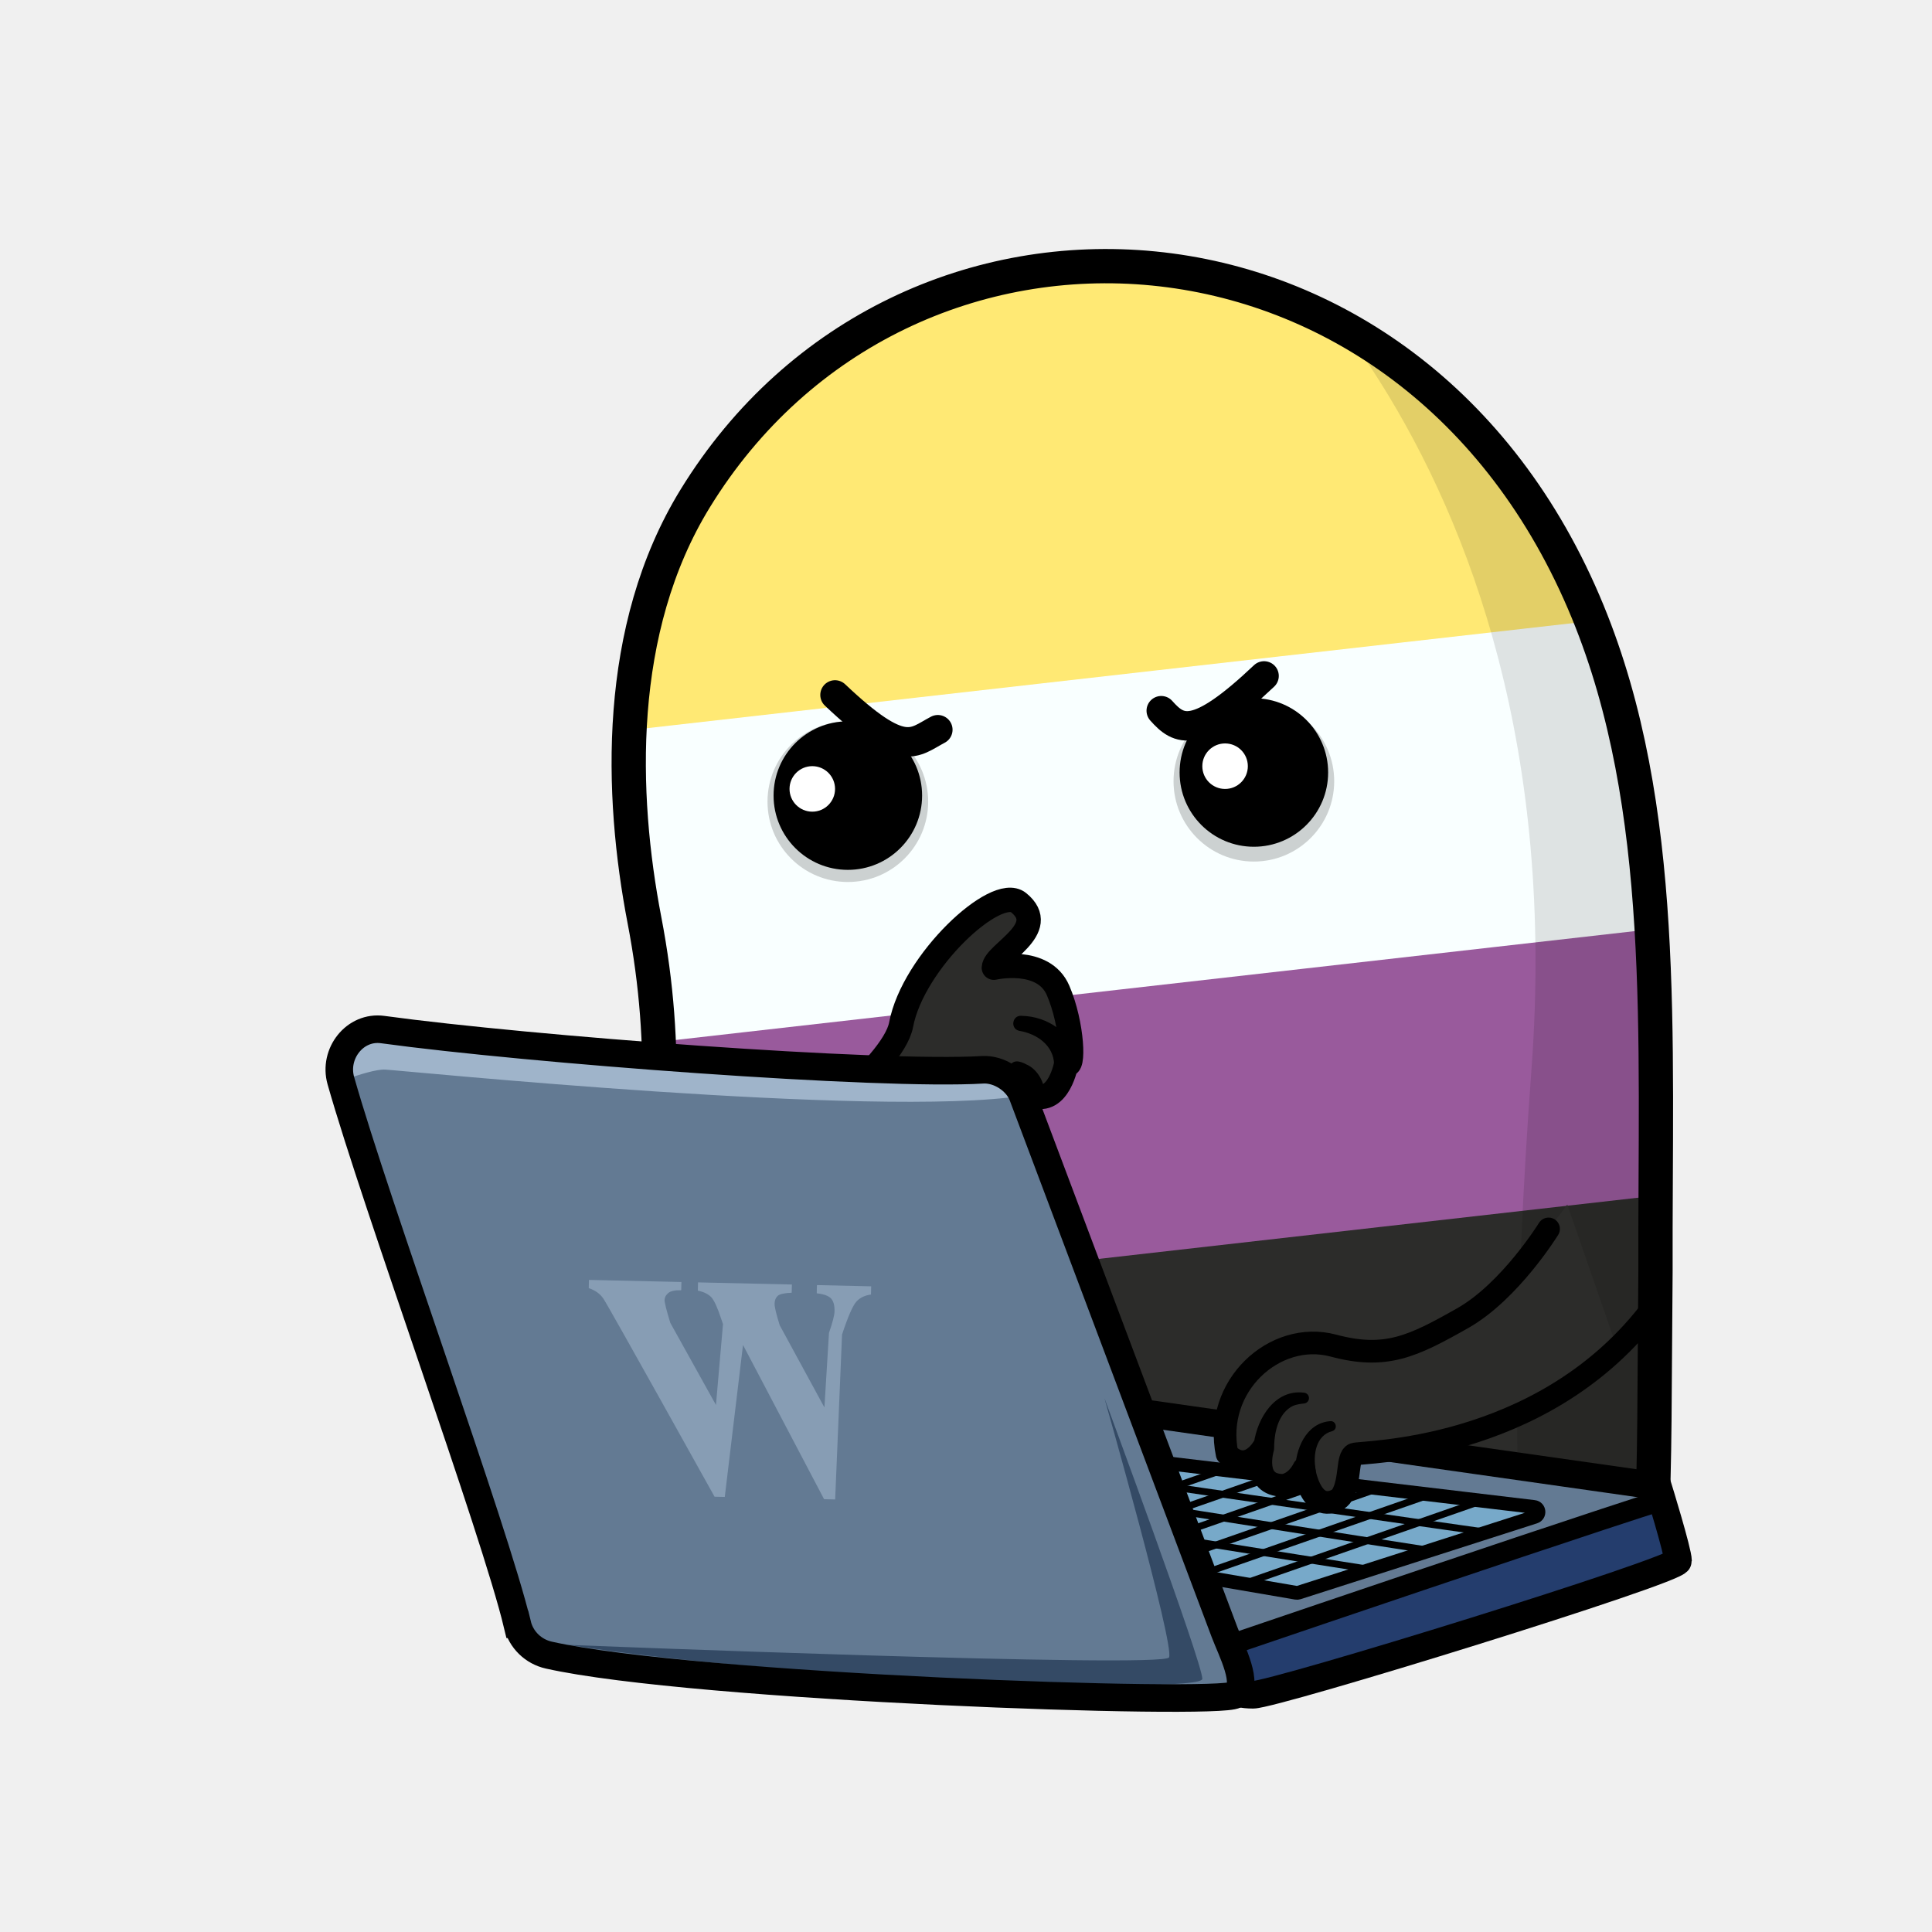
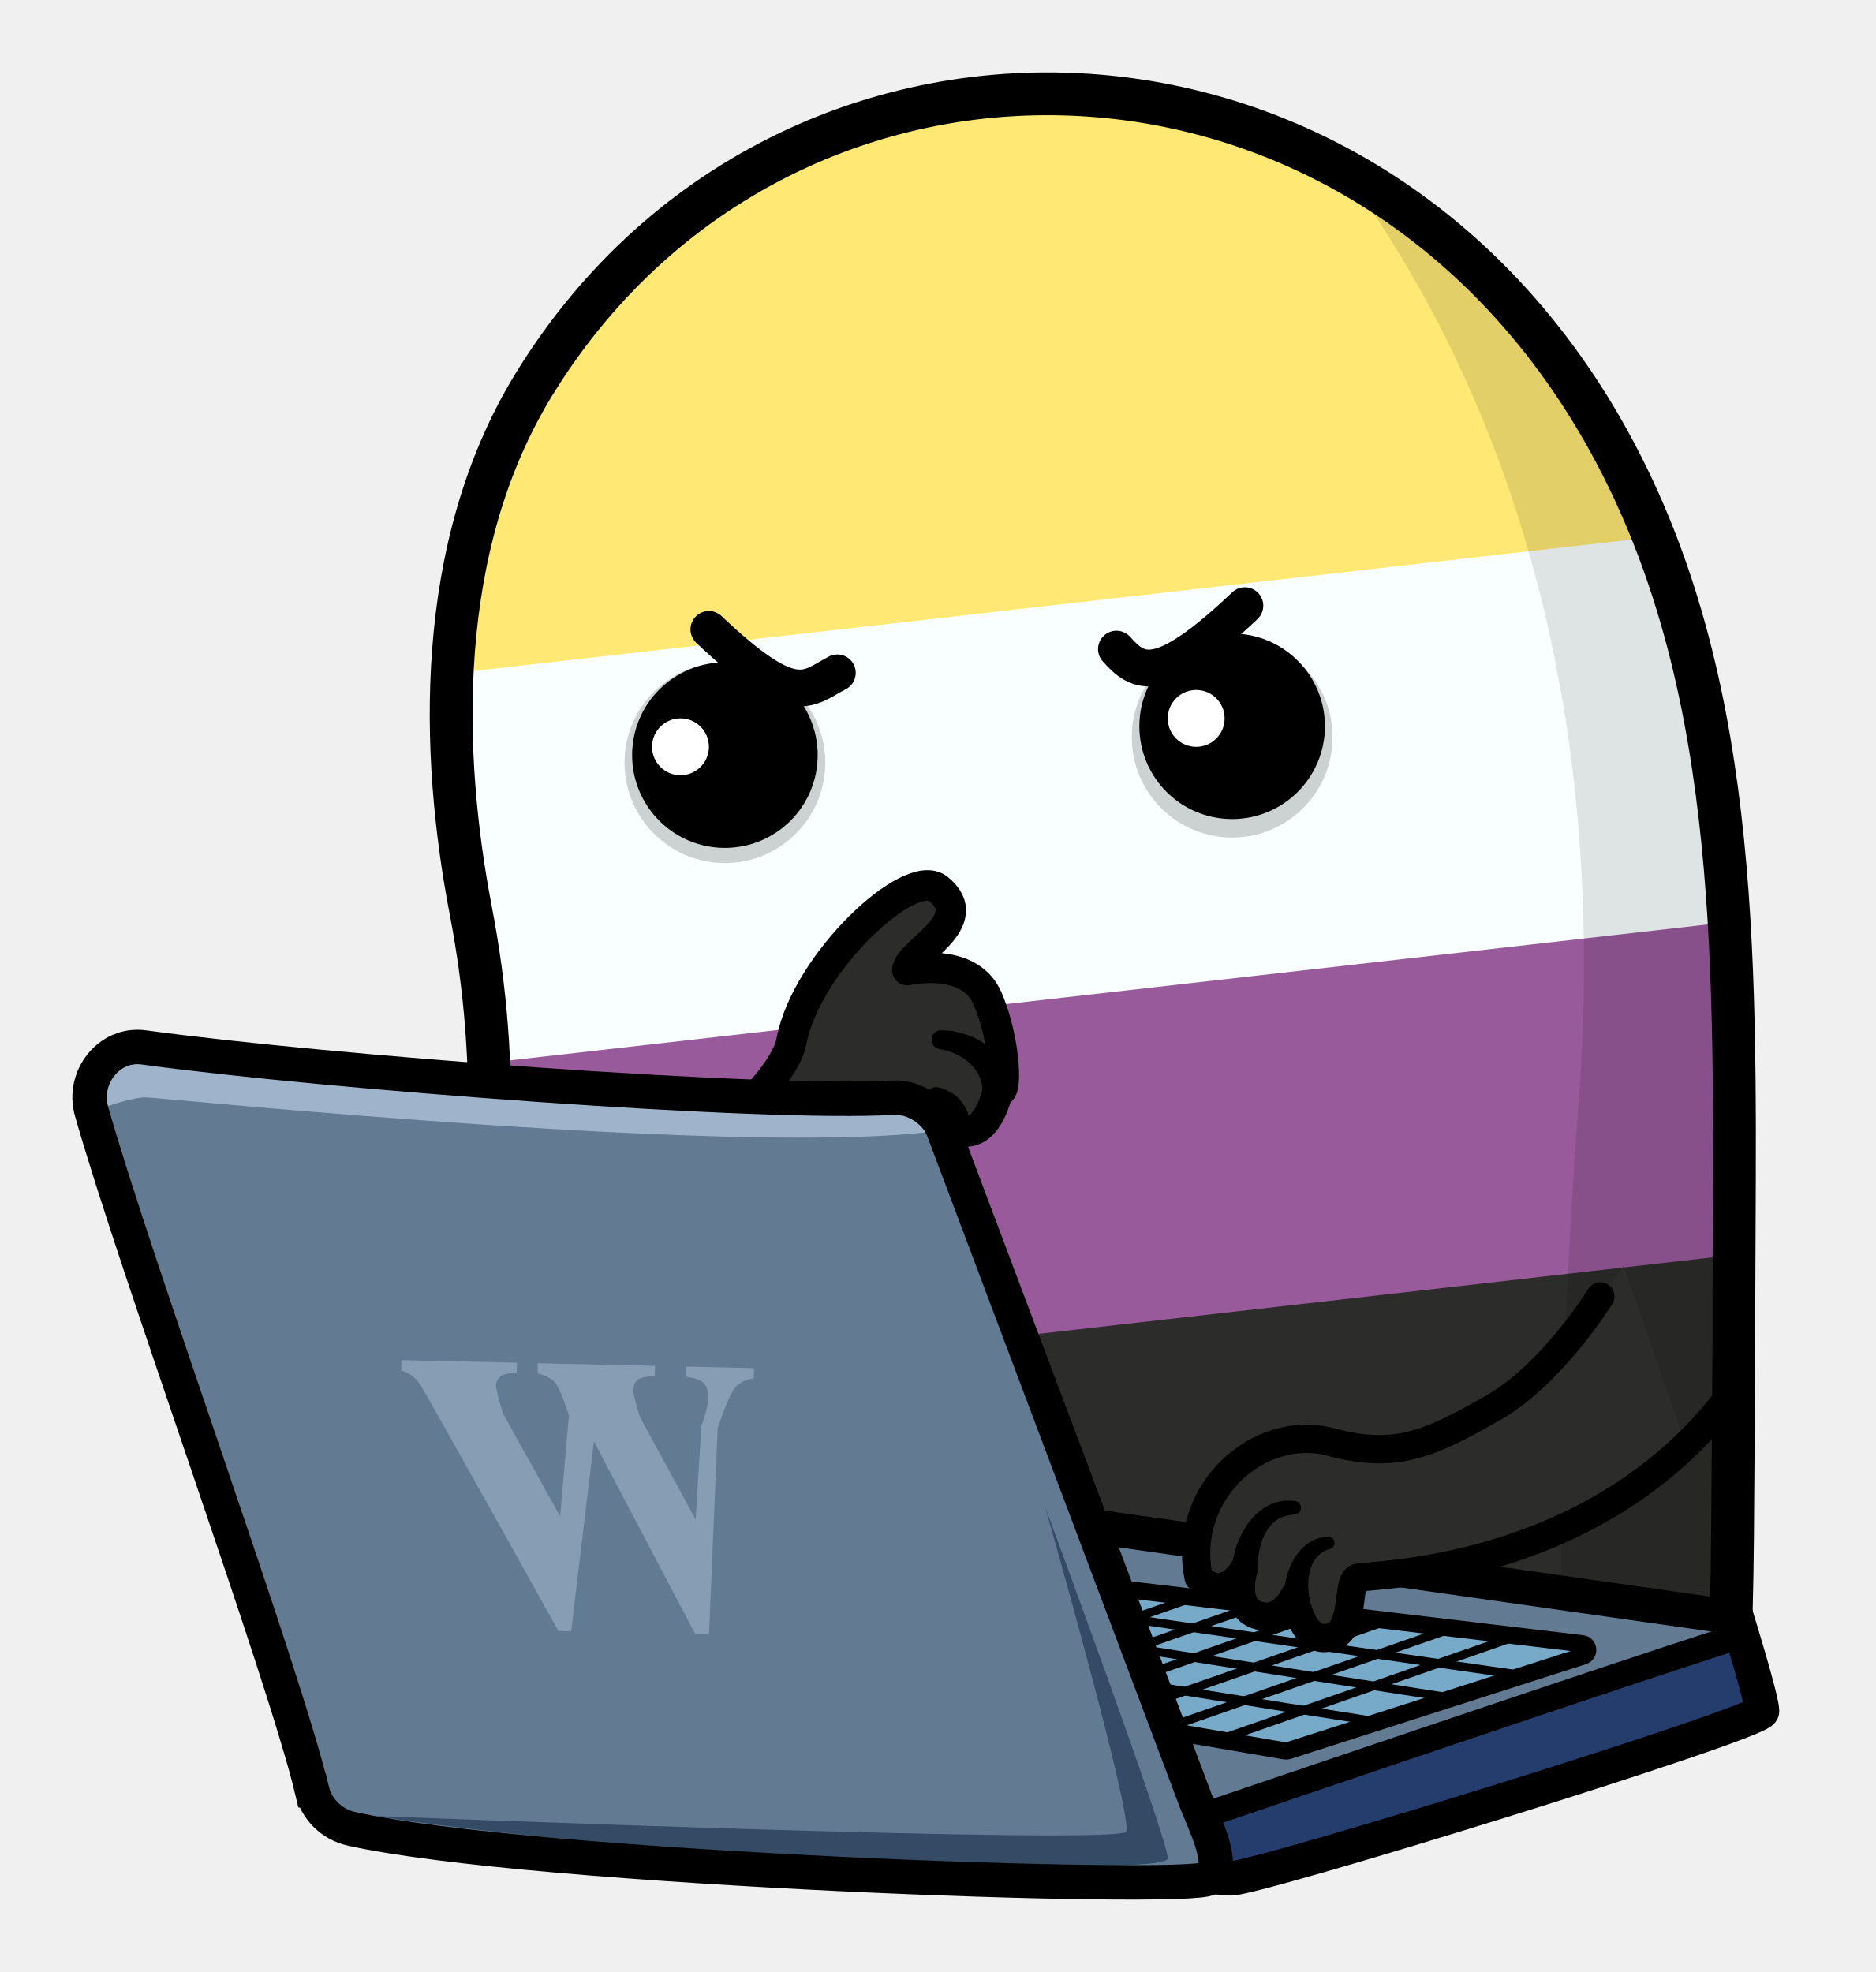
- <svg xmlns="http://www.w3.org/2000/svg" id="Capa_1" data-name="Capa 1" viewBox="0 0 500 500">
-   <defs>
-     <style>
+ <svg xmlns="http://www.w3.org/2000/svg" id="Capa_1" data-name="Capa 1" viewBox="0 0 388.593 408.567" version="1.1" width="388.593" height="408.567">
+   <defs id="defs22">
+     <style id="style2">
      .cls-1 {
        fill: #344a65;
      }

      .cls-1, .cls-2, .cls-3, .cls-4, .cls-5, .cls-6, .cls-7, .cls-8, .cls-9, .cls-10, .cls-11 {
        stroke-width: 0px;
      }

      .cls-2 {
        fill: #995a9c;
      }

      .cls-12 {
        fill: #243d6d;
        stroke-width: 5.35px;
      }

      .cls-12, .cls-13, .cls-14, .cls-15, .cls-16, .cls-17, .cls-18, .cls-19, .cls-20, .cls-21 {
        stroke: #000;
      }

      .cls-12, .cls-13, .cls-14, .cls-16, .cls-17, .cls-18, .cls-19, .cls-21 {
        stroke-miterlimit: 10;
      }

      .cls-22 {
        opacity: .6;
      }

      .cls-23, .cls-13 {
        fill: #637a93;
      }

      .cls-24 {
        clip-path: url(#clippath-2);
      }

      .cls-3 {
        opacity: .18;
      }

      .cls-4 {
        fill: #99d3f6;
      }

      .cls-13, .cls-14 {
        stroke-width: 7.13px;
      }

      .cls-25 {
        clip-path: url(#clippath-6);
      }

      .cls-26, .cls-10 {
        fill: #2c2c2a;
      }

      .cls-14, .cls-15, .cls-16, .cls-17, .cls-19, .cls-20, .cls-21 {
        fill: none;
      }

      .cls-15 {
        stroke-width: 5.86px;
      }

      .cls-15, .cls-16, .cls-20 {
        stroke-linecap: round;
      }

      .cls-15, .cls-20 {
        stroke-linejoin: round;
      }

      .cls-27 {
        clip-path: url(#clippath-1);
      }

      .cls-28 {
        clip-path: url(#clippath-4);
      }

      .cls-16 {
        stroke-width: 7.62px;
      }

      .cls-6 {
        fill: #fff;
      }

      .cls-17 {
        stroke-width: 8.87px;
      }

      .cls-29, .cls-18 {
        fill: #77a9c9;
      }

      .cls-18, .cls-21 {
        stroke-width: 3.56px;
      }

      .cls-19 {
        stroke-width: 1.78px;
      }

      .cls-7 {
        opacity: .11;
      }

      .cls-30 {
        clip-path: url(#clippath);
      }

      .cls-20 {
        stroke-width: 6.31px;
      }

      .cls-8 {
        fill: #ffe974;
      }

      .cls-31 {
        clip-path: url(#clippath-3);
      }

      .cls-9 {
        fill: #9fb4ca;
      }

      .cls-11 {
        fill: #f9ffff;
      }
    </style>
    <clipPath id="clippath">
-       <path class="cls-17" d="m427.4,394.96c.92-15.21.76-35.69,1.04-66.01-.17-60.92,3.29-119.95-17.55-170.66-45.34-110.35-177.25-116.7-230.96-29.31-20.82,33.87-19.38,76.75-13.15,109.13,6.47,33.6,4.01,61.32-.97,96.05-1.32,9.22-1.66,16.49-1.24,21.41.51,6.48,3.44,9.04,9.41,10.52,50.7,7.91,168.18,27.32,238.55,37.07,4.1.35,9.3,2.68,12.15-.13,1.52-1.49,2.39-5.14,2.72-8.07Z" />
+       <path class="cls-17" d="m 427.4,394.96 c 0.92,-15.21 0.76,-35.69 1.04,-66.01 C 428.27,268.03 431.73,209 410.89,158.29 365.55,47.94 233.64,41.59 179.93,128.98 c -20.82,33.87 -19.38,76.75 -13.15,109.13 6.47,33.6 4.01,61.32 -0.97,96.05 -1.32,9.22 -1.66,16.49 -1.24,21.41 0.51,6.48 3.44,9.04 9.41,10.52 50.7,7.91 168.18,27.32 238.55,37.07 4.1,0.35 9.3,2.68 12.15,-0.13 1.52,-1.49 2.39,-5.14 2.72,-8.07 z" id="path4" />
    </clipPath>
    <clipPath id="clippath-1">
-       <path class="cls-20" d="m200.06,299.39c2.53-2.32,31.05-23.05,33.15-34.21,3.07-16.29,24.58-36.29,30.38-31.6,8.45,6.84-6.17,13.07-6.38,16.86,0,0,12.84-2.95,16.63,5.9,3.79,8.84,4.21,20.85,2.11,18.95,0,0-1.9,10.74-8.63,8.21,0,0-4.63,6.95-13.27,13.9-8.63,6.95-23.37,33.06-24.21,34.11s-29.78-32.11-29.78-32.11Z" />
+       <path class="cls-20" d="m 200.06,299.39 c 2.53,-2.32 31.05,-23.05 33.15,-34.21 3.07,-16.29 24.58,-36.29 30.38,-31.6 8.45,6.84 -6.17,13.07 -6.38,16.86 0,0 12.84,-2.95 16.63,5.9 3.79,8.84 4.21,20.85 2.11,18.95 0,0 -1.9,10.74 -8.63,8.21 0,0 -4.63,6.95 -13.27,13.9 -8.63,6.95 -23.37,33.06 -24.21,34.11 -0.84,1.05 -29.78,-32.11 -29.78,-32.11 z" id="path7" />
    </clipPath>
    <clipPath id="clippath-2">
-       <path class="cls-13" d="m317.58,436.42s1.08,2.19,6.72,2.19,109.98-32.23,109.98-34.65-5.24-19.34-5.24-19.34l-224-31.83,112.53,83.63Z" />
+       <path class="cls-13" d="m 317.58,436.42 c 0,0 1.08,2.19 6.72,2.19 5.64,0 109.98,-32.23 109.98,-34.65 0,-2.42 -5.24,-19.34 -5.24,-19.34 l -224,-31.83 112.53,83.63 z" id="path10" />
    </clipPath>
    <clipPath id="clippath-3">
-       <path class="cls-18" d="m397,390l-125.3-14.93c-.22-.03-.45,0-.66.09l-39.8,16.75c-1.2.51-1,2.27.29,2.49l103.91,17.81c.21.04.42.02.62-.04l61.19-19.63c1.33-.43,1.15-2.37-.24-2.54Z" />
+       <path class="cls-18" d="M 397,390 271.7,375.07 c -0.22,-0.03 -0.45,0 -0.66,0.09 l -39.8,16.75 c -1.2,0.51 -1,2.27 0.29,2.49 l 103.91,17.81 c 0.21,0.04 0.42,0.02 0.62,-0.04 l 61.19,-19.63 c 1.33,-0.43 1.15,-2.37 -0.24,-2.54 z" id="path13" />
    </clipPath>
    <clipPath id="clippath-4">
-       <path class="cls-13" d="m133.88,420.37c-5.86-24.49-36.52-108.44-45.67-140.7-1.98-6.98,3.64-14.21,10.83-13.22,37.75,5.17,128.71,12.01,155.28,10.41,4.21-.25,8.86,2.75,10.35,6.7l52.24,138.84c1.8,4.78,6.52,13.64,2.77,16.21-4.18,2.86-140.18-1.86-177.65-10.27-4.01-.9-7.18-3.97-8.14-7.97Z" />
+       <path class="cls-13" d="m 133.88,420.37 c -5.86,-24.49 -36.52,-108.44 -45.67,-140.7 -1.98,-6.98 3.64,-14.21 10.83,-13.22 37.75,5.17 128.71,12.01 155.28,10.41 4.21,-0.25 8.86,2.75 10.35,6.7 l 52.24,138.84 c 1.8,4.78 6.52,13.64 2.77,16.21 -4.18,2.86 -140.18,-1.86 -177.65,-10.27 -4.01,-0.9 -7.18,-3.97 -8.14,-7.97 z" id="path16" />
    </clipPath>
    <clipPath id="clippath-6">
-       <path class="cls-17" d="m427.4,914.96c.92-15.21.76-35.69,1.04-66.01-.17-60.92,3.29-119.95-17.55-170.66-45.34-110.35-177.25-116.7-230.96-29.31-20.82,33.87-19.38,76.75-13.15,109.13,6.47,33.6,4.01,61.32-.97,96.05-1.32,9.22-1.66,16.49-1.24,21.41.51,6.48,3.44,9.04,9.41,10.52,50.7,7.91,168.18,27.32,238.55,37.07,4.1.35,9.3,2.68,12.15-.13,1.52-1.49,2.39-5.14,2.72-8.07Z" />
+       <path class="cls-17" d="m 427.4,914.96 c 0.92,-15.21 0.76,-35.69 1.04,-66.01 C 428.27,788.03 431.73,729 410.89,678.29 365.55,567.94 233.64,561.59 179.93,648.98 c -20.82,33.87 -19.38,76.75 -13.15,109.13 6.47,33.6 4.01,61.32 -0.97,96.05 -1.32,9.22 -1.66,16.49 -1.24,21.41 0.51,6.48 3.44,9.04 9.41,10.52 50.7,7.91 168.18,27.32 238.55,37.07 4.1,0.35 9.3,2.68 12.15,-0.13 1.52,-1.49 2.39,-5.14 2.72,-8.07 z" id="path19" />
    </clipPath>
  </defs>
-   <g>
-     <circle class="cls-6" cx="276.41" cy="231.94" r="6.17" />
-     <g>
-       <g class="cls-30">
-         <g>
-           <polygon class="cls-11" points="509.71 232.8 133.66 275.48 139.28 191.56 515.34 148.88 509.71 232.8" />
-           <polygon class="cls-2" points="512.35 314.12 136.3 356.8 141.92 272.88 517.98 230.2 512.35 314.12" />
-           <polygon class="cls-10" points="498.93 379.73 122.87 422.41 128.5 343.49 504.56 300.81 498.93 379.73" />
-           <polygon class="cls-8" points="517.98 26.5 141.92 69.18 136.3 133.1 141.53 132.5 136.3 191.99 512.35 149.31 517.98 85.39 512.74 85.98 517.98 26.5" />
-         </g>
-         <path class="cls-7" d="m308.71,44.91s99.94,66.41,87.63,231.89c-9.32,125.19,1.89,175.56,1.89,175.56l75.52-29.57,37.07-196.62-23.9-194.41-131.18-62.96-47.03,76.11Z" />
-       </g>
-       <path class="cls-17" d="m427.4,394.96c.92-15.21.76-35.69,1.04-66.01-.17-60.92,3.29-119.95-17.55-170.66-45.34-110.35-177.25-116.7-230.96-29.31-20.82,33.87-19.38,76.75-13.15,109.13,6.47,33.6,4.01,61.32-.97,96.05-1.32,9.22-1.66,16.49-1.24,21.41.51,6.48,3.44,9.04,9.41,10.52,50.7,7.91,168.18,27.32,238.55,37.07,4.1.35,9.3,2.68,12.15-.13,1.52-1.49,2.39-5.14,2.72-8.07Z" />
-     </g>
-     <path class="cls-16" d="m300.53,183.93c4.62,5.18,8.88,7.79,26.61-9" />
-     <path class="cls-16" d="m242.71,188.85c-6.33,3.32-8.88,7.79-26.61-9" />
-     <g>
-       <g>
-         <g class="cls-27">
-           <polygon class="cls-10" points="185.9 270.7 307.74 289.54 315.19 249.91 289.67 199.46 166.76 237.67 185.9 270.7" />
-           <polygon class="cls-4" points="146.46 321.42 242.68 339.06 309.31 289.54 193.68 268.2 146.46 321.42" />
-         </g>
-         <path class="cls-20" d="m200.06,299.39c2.53-2.32,31.05-23.05,33.15-34.21,3.07-16.29,24.58-36.29,30.38-31.6,8.45,6.84-6.17,13.07-6.38,16.86,0,0,12.84-2.95,16.63,5.9,3.79,8.84,4.21,20.85,2.11,18.95,0,0-1.9,10.74-8.63,8.21,0,0-4.63,6.95-13.27,13.9-8.63,6.95-23.37,33.06-24.21,34.11s-29.78-32.11-29.78-32.11Z" />
-       </g>
-       <path class="cls-5" d="m272.81,275.48c-.14-4.97-4.49-7.97-9.11-8.72-2.33-.61-1.71-4.08.67-3.86,6.79.1,13.19,4.48,14.6,11.37,1.21,4.58-5.61,5.92-6.16,1.21h0Z" />
-       <path class="cls-5" d="m264.2,283.06c.43-1.09.25-2.73-.61-3.69-.34-.44-.95-.81-1.48-1.15-.9-.57-1.16-1.75-.6-2.65,1.18-1.71,3.32-.54,4.79.24,2.48,1.46,3.93,4.36,4.15,7.18.49,4.78-6.62,4.86-6.24.07h0Z" />
-     </g>
-     <circle class="cls-3" cx="219.42" cy="207.47" r="20.79" />
-     <circle class="cls-3" cx="324.5" cy="202.18" r="20.79" />
-     <g>
-       <circle class="cls-5" cx="219.42" cy="205.9" r="19.22" />
-       <circle class="cls-5" cx="324.5" cy="199.92" r="19.22" />
-     </g>
-     <circle class="cls-6" cx="210.22" cy="204.17" r="5.89" />
-     <circle class="cls-6" cx="317.05" cy="198.29" r="5.89" />
-     <g>
-       <g>
-         <path class="cls-23" d="m317.58,436.42s1.08,2.19,6.72,2.19,109.98-32.23,109.98-34.65-5.24-19.34-5.24-19.34l-224-31.83,112.53,83.63Z" />
-         <g class="cls-24">
-           <path class="cls-12" d="m437.11,386.24c-1.02-.77-137.78,45.93-137.78,45.93,0,0,9.27,22.56,32.63,21.35,23.37-1.21,153.5-30.62,105.15-67.28Z" />
-           <g>
-             <path class="cls-29" d="m397,390l-125.3-14.93c-.22-.03-.45,0-.66.09l-39.8,16.75c-1.2.51-1,2.27.29,2.49l103.91,17.81c.21.04.42.02.62-.04l61.19-19.63c1.33-.43,1.15-2.37-.24-2.54Z" />
-             <g class="cls-31">
-               <path class="cls-19" d="m358.4,406.72c-1.43,0-141.95-22.67-141.95-22.67" />
-               <path class="cls-19" d="m375.35,402.02c-1.43,0-150.74-23.69-150.74-23.69" />
-               <path class="cls-19" d="m390.47,397.32c-1.43,0-156.73-22.63-156.73-22.63" />
-               <line class="cls-19" x1="315.1" y1="412.23" x2="400.68" y2="382.41" />
-               <line class="cls-19" x1="301.75" y1="410.61" x2="387.33" y2="380.79" />
-               <line class="cls-19" x1="288.4" y1="409" x2="373.98" y2="379.18" />
-               <line class="cls-19" x1="275.05" y1="407.38" x2="360.63" y2="377.56" />
-               <line class="cls-19" x1="261.7" y1="405.76" x2="347.28" y2="375.95" />
-               <line class="cls-19" x1="248.35" y1="404.15" x2="333.93" y2="374.33" />
-               <line class="cls-19" x1="235" y1="402.53" x2="320.58" y2="372.71" />
-               <line class="cls-19" x1="221.65" y1="400.92" x2="307.23" y2="371.1" />
-               <line class="cls-19" x1="208.3" y1="399.3" x2="293.88" y2="369.48" />
+   <g id="g148" transform="translate(-69.25237,-49.44626)">
+     <circle class="cls-6" cx="276.41" cy="231.94" r="6.17" id="circle24" />
+     <g id="g42">
+       <g class="cls-30" clip-path="url(#clippath)" id="g38">
+         <g id="g34">
+           <polygon class="cls-11" points="139.28,191.56 515.34,148.88 509.71,232.8 133.66,275.48 " id="polygon26" />
+           <polygon class="cls-2" points="141.92,272.88 517.98,230.2 512.35,314.12 136.3,356.8 " id="polygon28" />
+           <polygon class="cls-10" points="128.5,343.49 504.56,300.81 498.93,379.73 122.87,422.41 " id="polygon30" />
+           <polygon class="cls-8" points="136.3,133.1 141.53,132.5 136.3,191.99 512.35,149.31 517.98,85.39 512.74,85.98 517.98,26.5 141.92,69.18 " id="polygon32" />
+         </g>
+         <path class="cls-7" d="m 308.71,44.91 c 0,0 99.94,66.41 87.63,231.89 -9.32,125.19 1.89,175.56 1.89,175.56 L 473.75,422.79 510.82,226.17 486.92,31.76 355.74,-31.2 Z" id="path36" />
+       </g>
+       <path class="cls-17" d="m 427.4,394.96 c 0.92,-15.21 0.76,-35.69 1.04,-66.01 C 428.27,268.03 431.73,209 410.89,158.29 365.55,47.94 233.64,41.59 179.93,128.98 c -20.82,33.87 -19.38,76.75 -13.15,109.13 6.47,33.6 4.01,61.32 -0.97,96.05 -1.32,9.22 -1.66,16.49 -1.24,21.41 0.51,6.48 3.44,9.04 9.41,10.52 50.7,7.91 168.18,27.32 238.55,37.07 4.1,0.35 9.3,2.68 12.15,-0.13 1.52,-1.49 2.39,-5.14 2.72,-8.07 z" id="path40" />
+     </g>
+     <path class="cls-16" d="m 300.53,183.93 c 4.62,5.18 8.88,7.79 26.61,-9" id="path44" />
+     <path class="cls-16" d="m 242.71,188.85 c -6.33,3.32 -8.88,7.79 -26.61,-9" id="path46" />
+     <g id="g62">
+       <g id="g56">
+         <g class="cls-27" clip-path="url(#clippath-1)" id="g52">
+           <polygon class="cls-10" points="315.19,249.91 289.67,199.46 166.76,237.67 185.9,270.7 307.74,289.54 " id="polygon48" />
+           <polygon class="cls-4" points="309.31,289.54 193.68,268.2 146.46,321.42 242.68,339.06 " id="polygon50" />
+         </g>
+         <path class="cls-20" d="m 200.06,299.39 c 2.53,-2.32 31.05,-23.05 33.15,-34.21 3.07,-16.29 24.58,-36.29 30.38,-31.6 8.45,6.84 -6.17,13.07 -6.38,16.86 0,0 12.84,-2.95 16.63,5.9 3.79,8.84 4.21,20.85 2.11,18.95 0,0 -1.9,10.74 -8.63,8.21 0,0 -4.63,6.95 -13.27,13.9 -8.63,6.95 -23.37,33.06 -24.21,34.11 -0.84,1.05 -29.78,-32.11 -29.78,-32.11 z" id="path54" />
+       </g>
+       <path class="cls-5" d="m 272.81,275.48 c -0.14,-4.97 -4.49,-7.97 -9.11,-8.72 -2.33,-0.61 -1.71,-4.08 0.67,-3.86 6.79,0.1 13.19,4.48 14.6,11.37 1.21,4.58 -5.61,5.92 -6.16,1.21 z" id="path58" />
+       <path class="cls-5" d="m 264.2,283.06 c 0.43,-1.09 0.25,-2.73 -0.61,-3.69 -0.34,-0.44 -0.95,-0.81 -1.48,-1.15 -0.9,-0.57 -1.16,-1.75 -0.6,-2.65 1.18,-1.71 3.32,-0.54 4.79,0.24 2.48,1.46 3.93,4.36 4.15,7.18 0.49,4.78 -6.62,4.86 -6.24,0.07 v 0 z" id="path60" />
+     </g>
+     <circle class="cls-3" cx="219.42" cy="207.47" r="20.79" id="circle64" />
+     <circle class="cls-3" cx="324.5" cy="202.18" r="20.79" id="circle66" />
+     <g id="g72">
+       <circle class="cls-5" cx="219.42" cy="205.9" r="19.22" id="circle68" />
+       <circle class="cls-5" cx="324.5" cy="199.92" r="19.22" id="circle70" />
+     </g>
+     <circle class="cls-6" cx="210.22" cy="204.17" r="5.89" id="circle74" />
+     <circle class="cls-6" cx="317.05" cy="198.29" r="5.89" id="circle76" />
+     <g id="g132">
+       <g id="g118">
+         <path class="cls-23" d="m 317.58,436.42 c 0,0 1.08,2.19 6.72,2.19 5.64,0 109.98,-32.23 109.98,-34.65 0,-2.42 -5.24,-19.34 -5.24,-19.34 l -224,-31.83 112.53,83.63 z" id="path78" />
+         <g class="cls-24" clip-path="url(#clippath-2)" id="g114">
+           <path class="cls-12" d="m 437.11,386.24 c -1.02,-0.77 -137.78,45.93 -137.78,45.93 0,0 9.27,22.56 32.63,21.35 23.37,-1.21 153.5,-30.62 105.15,-67.28 z" id="path80" />
+           <g id="g112">
+             <path class="cls-29" d="M 397,390 271.7,375.07 c -0.22,-0.03 -0.45,0 -0.66,0.09 l -39.8,16.75 c -1.2,0.51 -1,2.27 0.29,2.49 l 103.91,17.81 c 0.21,0.04 0.42,0.02 0.62,-0.04 l 61.19,-19.63 c 1.33,-0.43 1.15,-2.37 -0.24,-2.54 z" id="path82" />
+             <g class="cls-31" clip-path="url(#clippath-3)" id="g108">
+               <path class="cls-19" d="m 358.4,406.72 c -1.43,0 -141.95,-22.67 -141.95,-22.67" id="path84" />
+               <path class="cls-19" d="m 375.35,402.02 c -1.43,0 -150.74,-23.69 -150.74,-23.69" id="path86" />
+               <path class="cls-19" d="m 390.47,397.32 c -1.43,0 -156.73,-22.63 -156.73,-22.63" id="path88" />
+               <line class="cls-19" x1="315.1" y1="412.23" x2="400.68" y2="382.41" id="line90" />
+               <line class="cls-19" x1="301.75" y1="410.61" x2="387.33" y2="380.79" id="line92" />
+               <line class="cls-19" x1="288.4" y1="409" x2="373.98" y2="379.18" id="line94" />
+               <line class="cls-19" x1="275.05" y1="407.38" x2="360.63" y2="377.56" id="line96" />
+               <line class="cls-19" x1="261.7" y1="405.76" x2="347.28" y2="375.95" id="line98" />
+               <line class="cls-19" x1="248.35" y1="404.15" x2="333.93" y2="374.33" id="line100" />
+               <line class="cls-19" x1="235" y1="402.53" x2="320.58" y2="372.71" id="line102" />
+               <line class="cls-19" x1="221.65" y1="400.92" x2="307.23" y2="371.1" id="line104" />
+               <line class="cls-19" x1="208.3" y1="399.3" x2="293.88" y2="369.48" id="line106" />
            </g>
-             <path class="cls-21" d="m397,390l-125.3-14.93c-.22-.03-.45,0-.66.09l-39.8,16.75c-1.2.51-1,2.27.29,2.49l103.91,17.81c.21.04.42.02.62-.04l61.19-19.63c1.33-.43,1.15-2.37-.24-2.54Z" />
+             <path class="cls-21" d="M 397,390 271.7,375.07 c -0.22,-0.03 -0.45,0 -0.66,0.09 l -39.8,16.75 c -1.2,0.51 -1,2.27 0.29,2.49 l 103.91,17.81 c 0.21,0.04 0.42,0.02 0.62,-0.04 l 61.19,-19.63 c 1.33,-0.43 1.15,-2.37 -0.24,-2.54 z" id="path110" />
          </g>
        </g>
-         <path class="cls-14" d="m317.58,436.42s1.08,2.19,6.72,2.19,109.98-32.23,109.98-34.65-5.24-19.34-5.24-19.34l-224-31.83,112.53,83.63Z" />
-       </g>
-       <g>
-         <path class="cls-23" d="m133.88,420.37c-5.86-24.49-36.52-108.44-45.67-140.7-1.98-6.98,3.64-14.21,10.83-13.22,37.75,5.17,128.71,12.01,155.28,10.41,4.21-.25,8.86,2.75,10.35,6.7l52.24,138.84c1.8,4.78,6.52,13.64,2.77,16.21-4.18,2.86-140.18-1.86-177.65-10.27-4.01-.9-7.18-3.97-8.14-7.97Z" />
-         <g class="cls-28">
-           <path class="cls-9" d="m80.38,282.81c1.93-.64,14.79-6.21,19.3-6s127.35,12.65,164.98,6.75c37.63-5.9-153.53-25.39-153.53-25.39l-29.01,5.21-1.74,19.42Z" />
-           <path class="cls-1" d="m146.89,425.69s154.09,6.14,155.65,3.25c1.56-2.89-16.72-67.12-16.72-67.12,0,0,25.43,68.63,25.34,72.67-.09,4.04-106.31.22-164.27-8.81Z" />
-         </g>
-         <path class="cls-14" d="m133.88,420.37c-5.86-24.49-36.52-108.44-45.67-140.7-1.98-6.98,3.64-14.21,10.83-13.22,37.75,5.17,128.71,12.01,155.28,10.41,4.21-.25,8.86,2.75,10.35,6.7l52.24,138.84c1.8,4.78,6.52,13.64,2.77,16.21-4.18,2.86-140.18-1.86-177.65-10.27-4.01-.9-7.18-3.97-8.14-7.97Z" />
-       </g>
-     </g>
-     <path class="cls-26" d="m405.62,311.74s-14.81,20.66-27.06,27.61c-12.94,7.34-19.97,10.73-33.49,7.11-15.24-4.07-31.13,10.6-27.5,28.06,4.79,4.73,8.96-.29,9.69-1.48,0,0-3.38,9.58,4.79,9.58,3.61-.46,5.36-4.36,5.36-4.36,0,0,1.55,11.25,8.26,8.29.71-.31,1.34-.84,1.72-1.52,2.17-3.77,1.21-9.81,3.07-10.47,2.03-.71,39.02,4.41,68.09-25.5l-12.94-37.33Z" />
-     <g>
-       <path class="cls-15" d="m400.77,318.04s-9.97,16.15-22.21,23.09c-12.94,7.34-19.97,10.73-33.49,7.11-15.24-4.07-31.13,10.6-27.5,28.06,4.79,4.73,8.51-.34,9.24-1.52,0,0-2.93,9.63,5.24,9.62,3.61-.46,5.36-4.36,5.36-4.36,0,0,1.55,11.25,8.26,8.29.71-.31,1.34-.84,1.72-1.52,2.17-3.77,1.21-9.81,3.07-10.47,2.03-.71,47.79-.36,76.09-36.31" />
-       <path class="cls-5" d="m324.51,373.43c.94-6.49,5.48-13.92,12.92-13.01.78.04,1.37.71,1.33,1.48-.04.78-.7,1.34-1.45,1.34-1.24.13-2.42.35-3.37.98-3.05,1.99-4.04,6.15-4.18,9.61-.11,3.82-5.73,3.39-5.25-.41h0Z" />
-       <path class="cls-5" d="m335.21,380.69c-.04-5.54,2.76-12.39,9-12.89,1.57-.2,2.1,2.04.62,2.56-4.3,1.07-5.01,6.13-4.37,9.86.69,3.93-5.22,4.47-5.25.47h0Z" />
-     </g>
-     <g class="cls-22">
-       <path class="cls-9" d="m213.28,388l-20.99-39.92-4.72,39.33-2.64-.06s-27.49-49.42-28.77-51.25c-.82-1.24-2.08-2.15-3.79-2.73l.05-2.13,23.93.54-.05,2.13c-1.62-.04-2.74.21-3.36.73-.62.52-.94,1.13-.95,1.82-.01.65.48,2.62,1.49,5.9l11.81,21.25,1.82-20.94-.48-1.39c-.95-2.9-1.8-4.75-2.54-5.55-.74-.8-1.9-1.37-3.49-1.72l.05-2.13,24.29.55-.05,2.13c-1.9.07-3.1.34-3.62.81-.52.47-.79,1.14-.81,2.02-.02.84.43,2.71,1.34,5.61l11.56,21.25,1.18-19.29c.94-2.74,1.42-4.6,1.44-5.6.03-1.49-.26-2.59-.89-3.3-.63-.7-1.87-1.15-3.72-1.35l.05-2.13,14.04.32-.05,2.13c-1.56.2-2.81.79-3.74,1.78-.94,1-2.19,3.85-3.75,8.57l-1.78,42.68-2.89-.07Z" />
-     </g>
-   </g>
-   <g>
-     <g class="cls-25">
-       <path class="cls-7" d="m308.71,564.91s99.94,66.41,87.63,231.89c-9.32,125.19,1.89,175.56,1.89,175.56l75.52-29.57,37.07-196.62-23.9-194.41-131.18-62.96-47.03,76.11Z" />
-     </g>
-     <path class="cls-17" d="m427.4,914.96c.92-15.21.76-35.69,1.04-66.01-.17-60.92,3.29-119.95-17.55-170.66-45.34-110.35-177.25-116.7-230.96-29.31-20.82,33.87-19.38,76.75-13.15,109.13,6.47,33.6,4.01,61.32-.97,96.05-1.32,9.22-1.66,16.49-1.24,21.41.51,6.48,3.44,9.04,9.41,10.52,50.7,7.91,168.18,27.32,238.55,37.07,4.1.35,9.3,2.68,12.15-.13,1.52-1.49,2.39-5.14,2.72-8.07Z" />
+         <path class="cls-14" d="m 317.58,436.42 c 0,0 1.08,2.19 6.72,2.19 5.64,0 109.98,-32.23 109.98,-34.65 0,-2.42 -5.24,-19.34 -5.24,-19.34 l -224,-31.83 112.53,83.63 z" id="path116" />
+       </g>
+       <g id="g130">
+         <path class="cls-23" d="m 133.88,420.37 c -5.86,-24.49 -36.52,-108.44 -45.67,-140.7 -1.98,-6.98 3.64,-14.21 10.83,-13.22 37.75,5.17 128.71,12.01 155.28,10.41 4.21,-0.25 8.86,2.75 10.35,6.7 l 52.24,138.84 c 1.8,4.78 6.52,13.64 2.77,16.21 -4.18,2.86 -140.18,-1.86 -177.65,-10.27 -4.01,-0.9 -7.18,-3.97 -8.14,-7.97 z" id="path120" />
+         <g class="cls-28" clip-path="url(#clippath-4)" id="g126">
+           <path class="cls-9" d="m 80.38,282.81 c 1.93,-0.64 14.79,-6.21 19.3,-6 4.51,0.21 127.35,12.65 164.98,6.75 37.63,-5.9 -153.53,-25.39 -153.53,-25.39 l -29.01,5.21 -1.74,19.42 z" id="path122" />
+           <path class="cls-1" d="m 146.89,425.69 c 0,0 154.09,6.14 155.65,3.25 1.56,-2.89 -16.72,-67.12 -16.72,-67.12 0,0 25.43,68.63 25.34,72.67 -0.09,4.04 -106.31,0.22 -164.27,-8.81 z" id="path124" />
+         </g>
+         <path class="cls-14" d="m 133.88,420.37 c -5.86,-24.49 -36.52,-108.44 -45.67,-140.7 -1.98,-6.98 3.64,-14.21 10.83,-13.22 37.75,5.17 128.71,12.01 155.28,10.41 4.21,-0.25 8.86,2.75 10.35,6.7 l 52.24,138.84 c 1.8,4.78 6.52,13.64 2.77,16.21 -4.18,2.86 -140.18,-1.86 -177.65,-10.27 -4.01,-0.9 -7.18,-3.97 -8.14,-7.97 z" id="path128" />
+       </g>
+     </g>
+     <path class="cls-26" d="m 405.62,311.74 c 0,0 -14.81,20.66 -27.06,27.61 -12.94,7.34 -19.97,10.73 -33.49,7.11 -15.24,-4.07 -31.13,10.6 -27.5,28.06 4.79,4.73 8.96,-0.29 9.69,-1.48 0,0 -3.38,9.58 4.79,9.58 3.61,-0.46 5.36,-4.36 5.36,-4.36 0,0 1.55,11.25 8.26,8.29 0.71,-0.31 1.34,-0.84 1.72,-1.52 2.17,-3.77 1.21,-9.81 3.07,-10.47 2.03,-0.71 39.02,4.41 68.09,-25.5 l -12.94,-37.33 z" id="path134" />
+     <g id="g142">
+       <path class="cls-15" d="m 400.77,318.04 c 0,0 -9.97,16.15 -22.21,23.09 -12.94,7.34 -19.97,10.73 -33.49,7.11 -15.24,-4.07 -31.13,10.6 -27.5,28.06 4.79,4.73 8.51,-0.34 9.24,-1.52 0,0 -2.93,9.63 5.24,9.62 3.61,-0.46 5.36,-4.36 5.36,-4.36 0,0 1.55,11.25 8.26,8.29 0.71,-0.31 1.34,-0.84 1.72,-1.52 2.17,-3.77 1.21,-9.81 3.07,-10.47 2.03,-0.71 47.79,-0.36 76.09,-36.31" id="path136" />
+       <path class="cls-5" d="m 324.51,373.43 c 0.94,-6.49 5.48,-13.92 12.92,-13.01 0.78,0.04 1.37,0.71 1.33,1.48 -0.04,0.78 -0.7,1.34 -1.45,1.34 -1.24,0.13 -2.42,0.35 -3.37,0.98 -3.05,1.99 -4.04,6.15 -4.18,9.61 -0.11,3.82 -5.73,3.39 -5.25,-0.41 v 0 z" id="path138" />
+       <path class="cls-5" d="m 335.21,380.69 c -0.04,-5.54 2.76,-12.39 9,-12.89 1.57,-0.2 2.1,2.04 0.62,2.56 -4.3,1.07 -5.01,6.13 -4.37,9.86 0.69,3.93 -5.22,4.47 -5.25,0.47 z" id="path140" />
+     </g>
+     <g class="cls-22" id="g146">
+       <path class="cls-9" d="m 213.28,388 -20.99,-39.92 -4.72,39.33 -2.64,-0.06 c 0,0 -27.49,-49.42 -28.77,-51.25 -0.82,-1.24 -2.08,-2.15 -3.79,-2.73 l 0.05,-2.13 23.93,0.54 -0.05,2.13 c -1.62,-0.04 -2.74,0.21 -3.36,0.73 -0.62,0.52 -0.94,1.13 -0.95,1.82 -0.01,0.65 0.48,2.62 1.49,5.9 l 11.81,21.25 1.82,-20.94 -0.48,-1.39 c -0.95,-2.9 -1.8,-4.75 -2.54,-5.55 -0.74,-0.8 -1.9,-1.37 -3.49,-1.72 l 0.05,-2.13 24.29,0.55 -0.05,2.13 c -1.9,0.07 -3.1,0.34 -3.62,0.81 -0.52,0.47 -0.79,1.14 -0.81,2.02 -0.02,0.84 0.43,2.71 1.34,5.61 l 11.56,21.25 1.18,-19.29 c 0.94,-2.74 1.42,-4.6 1.44,-5.6 0.03,-1.49 -0.26,-2.59 -0.89,-3.3 -0.63,-0.7 -1.87,-1.15 -3.72,-1.35 l 0.05,-2.13 14.04,0.32 -0.05,2.13 c -1.56,0.2 -2.81,0.79 -3.74,1.78 -0.94,1 -2.19,3.85 -3.75,8.57 l -1.78,42.68 -2.89,-0.07 z" id="path144" />
+     </g>
  </g>
</svg>
